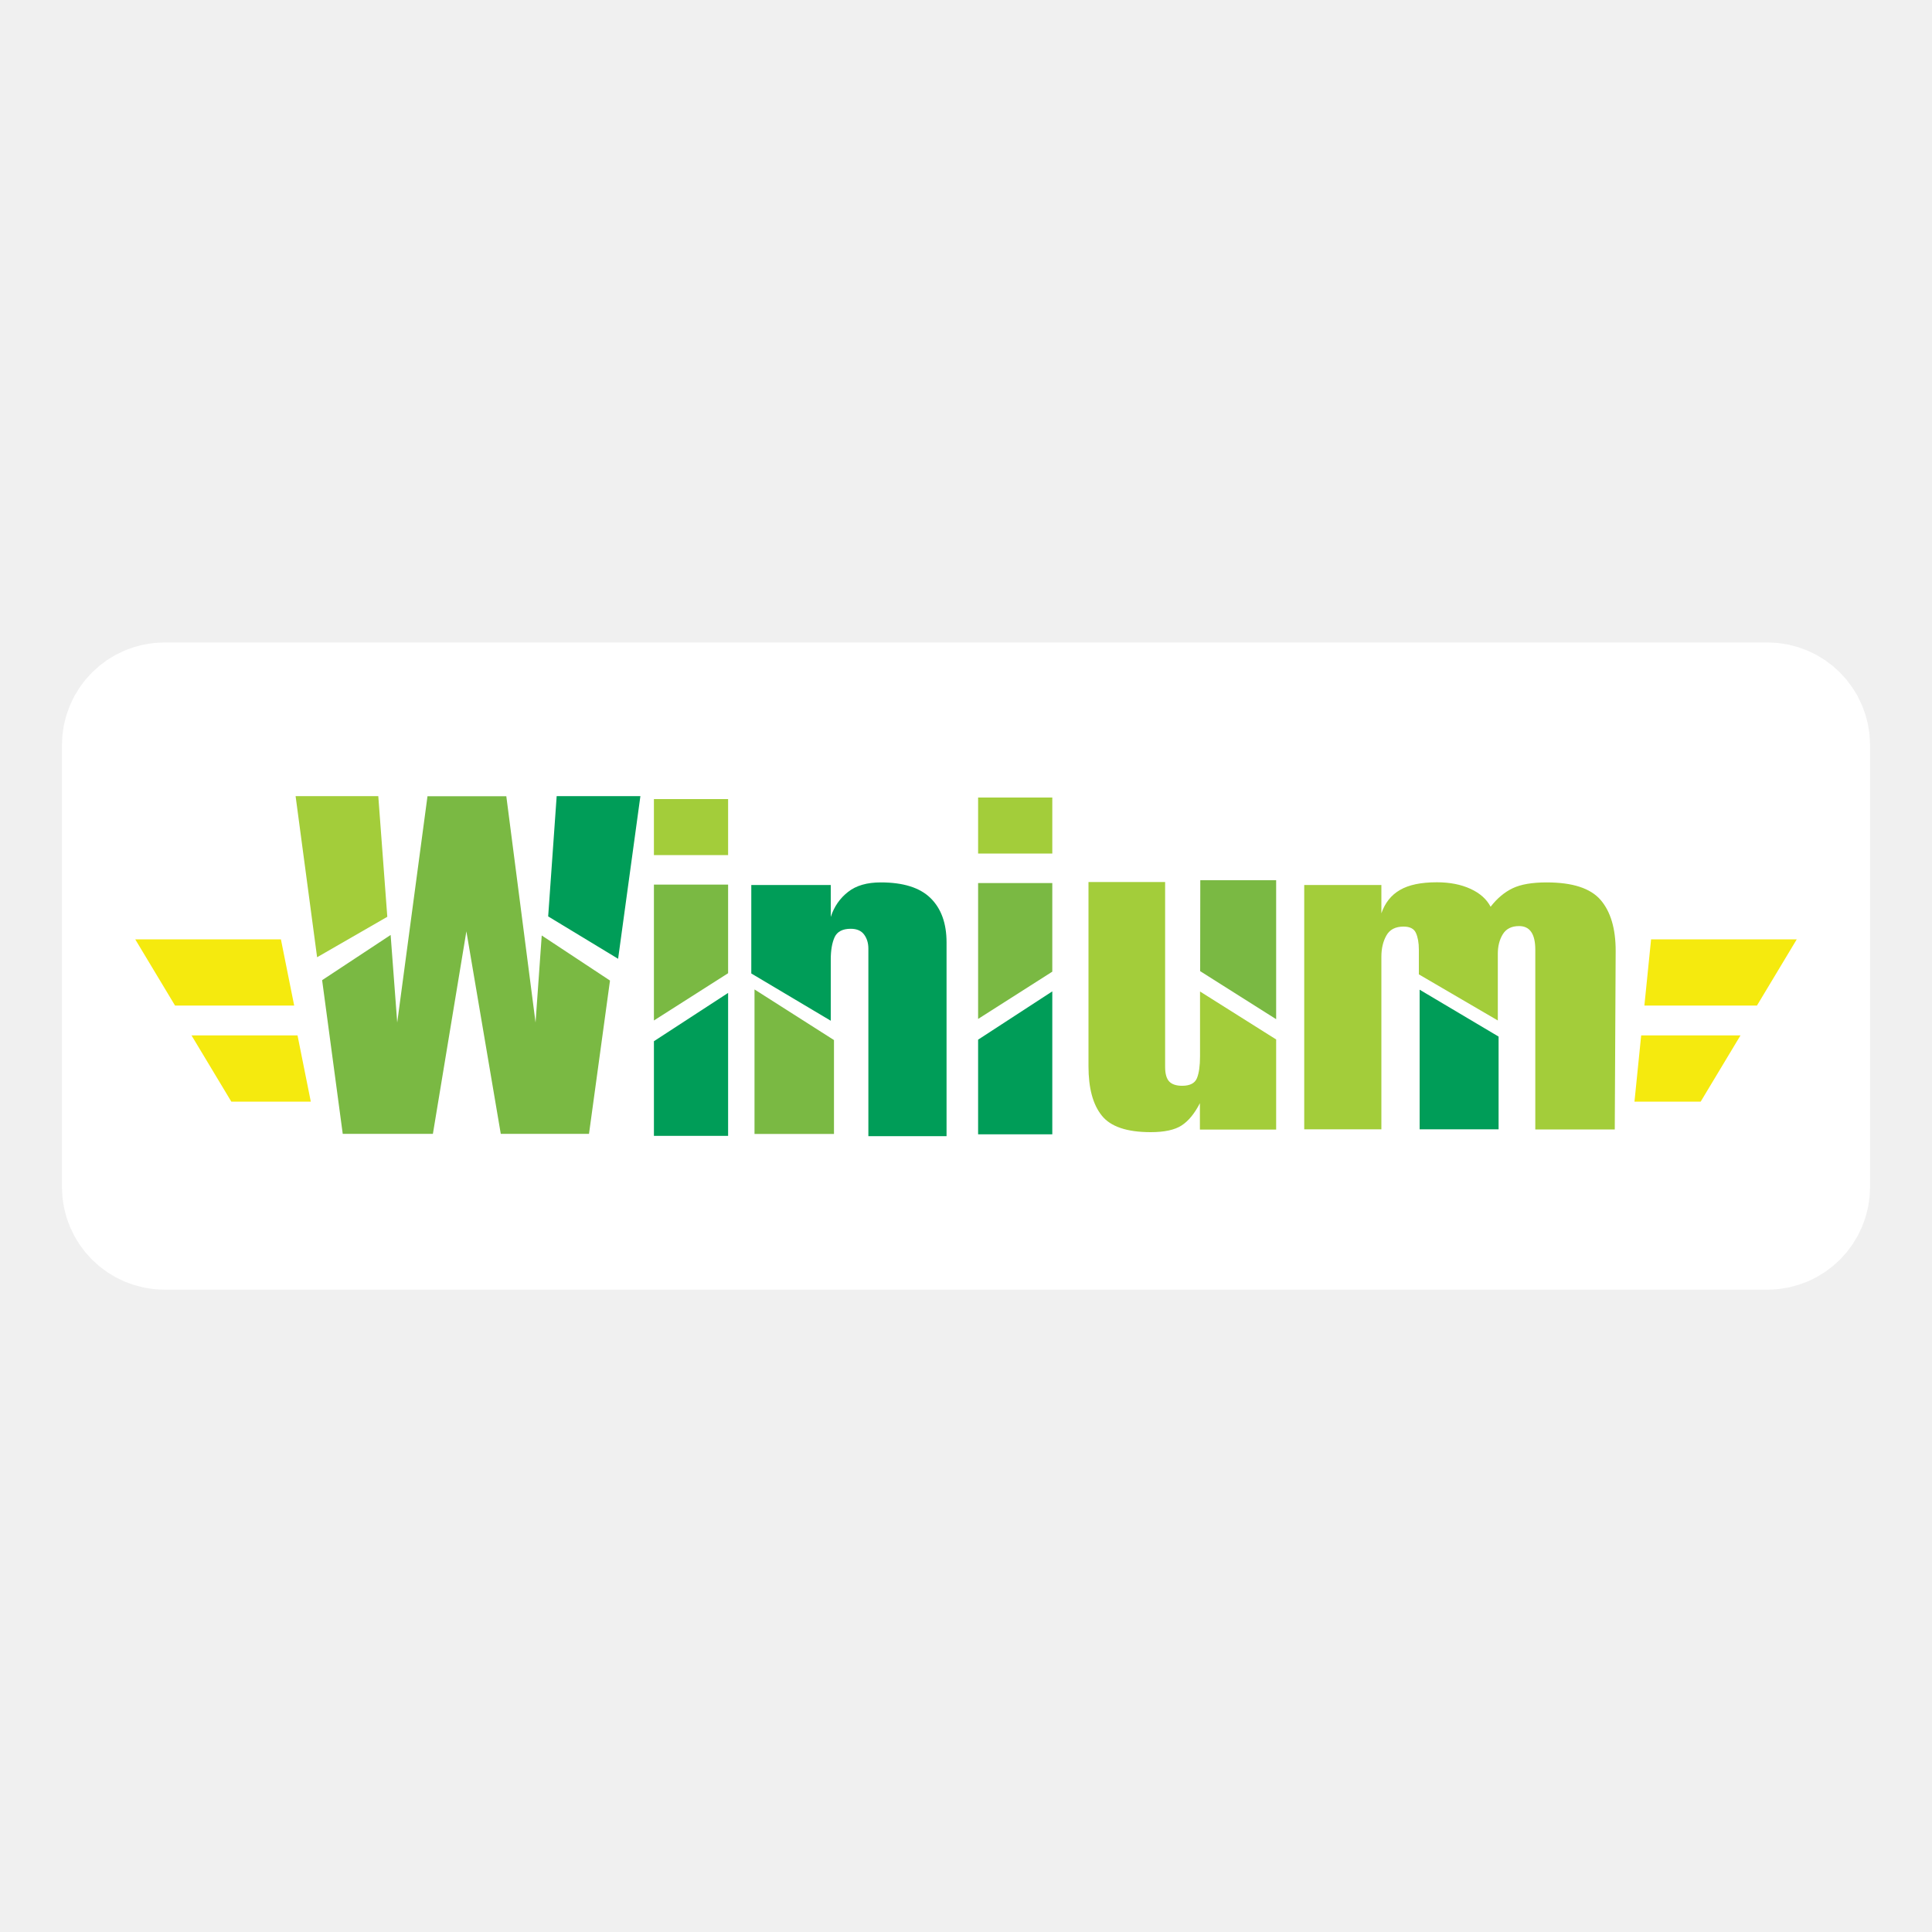
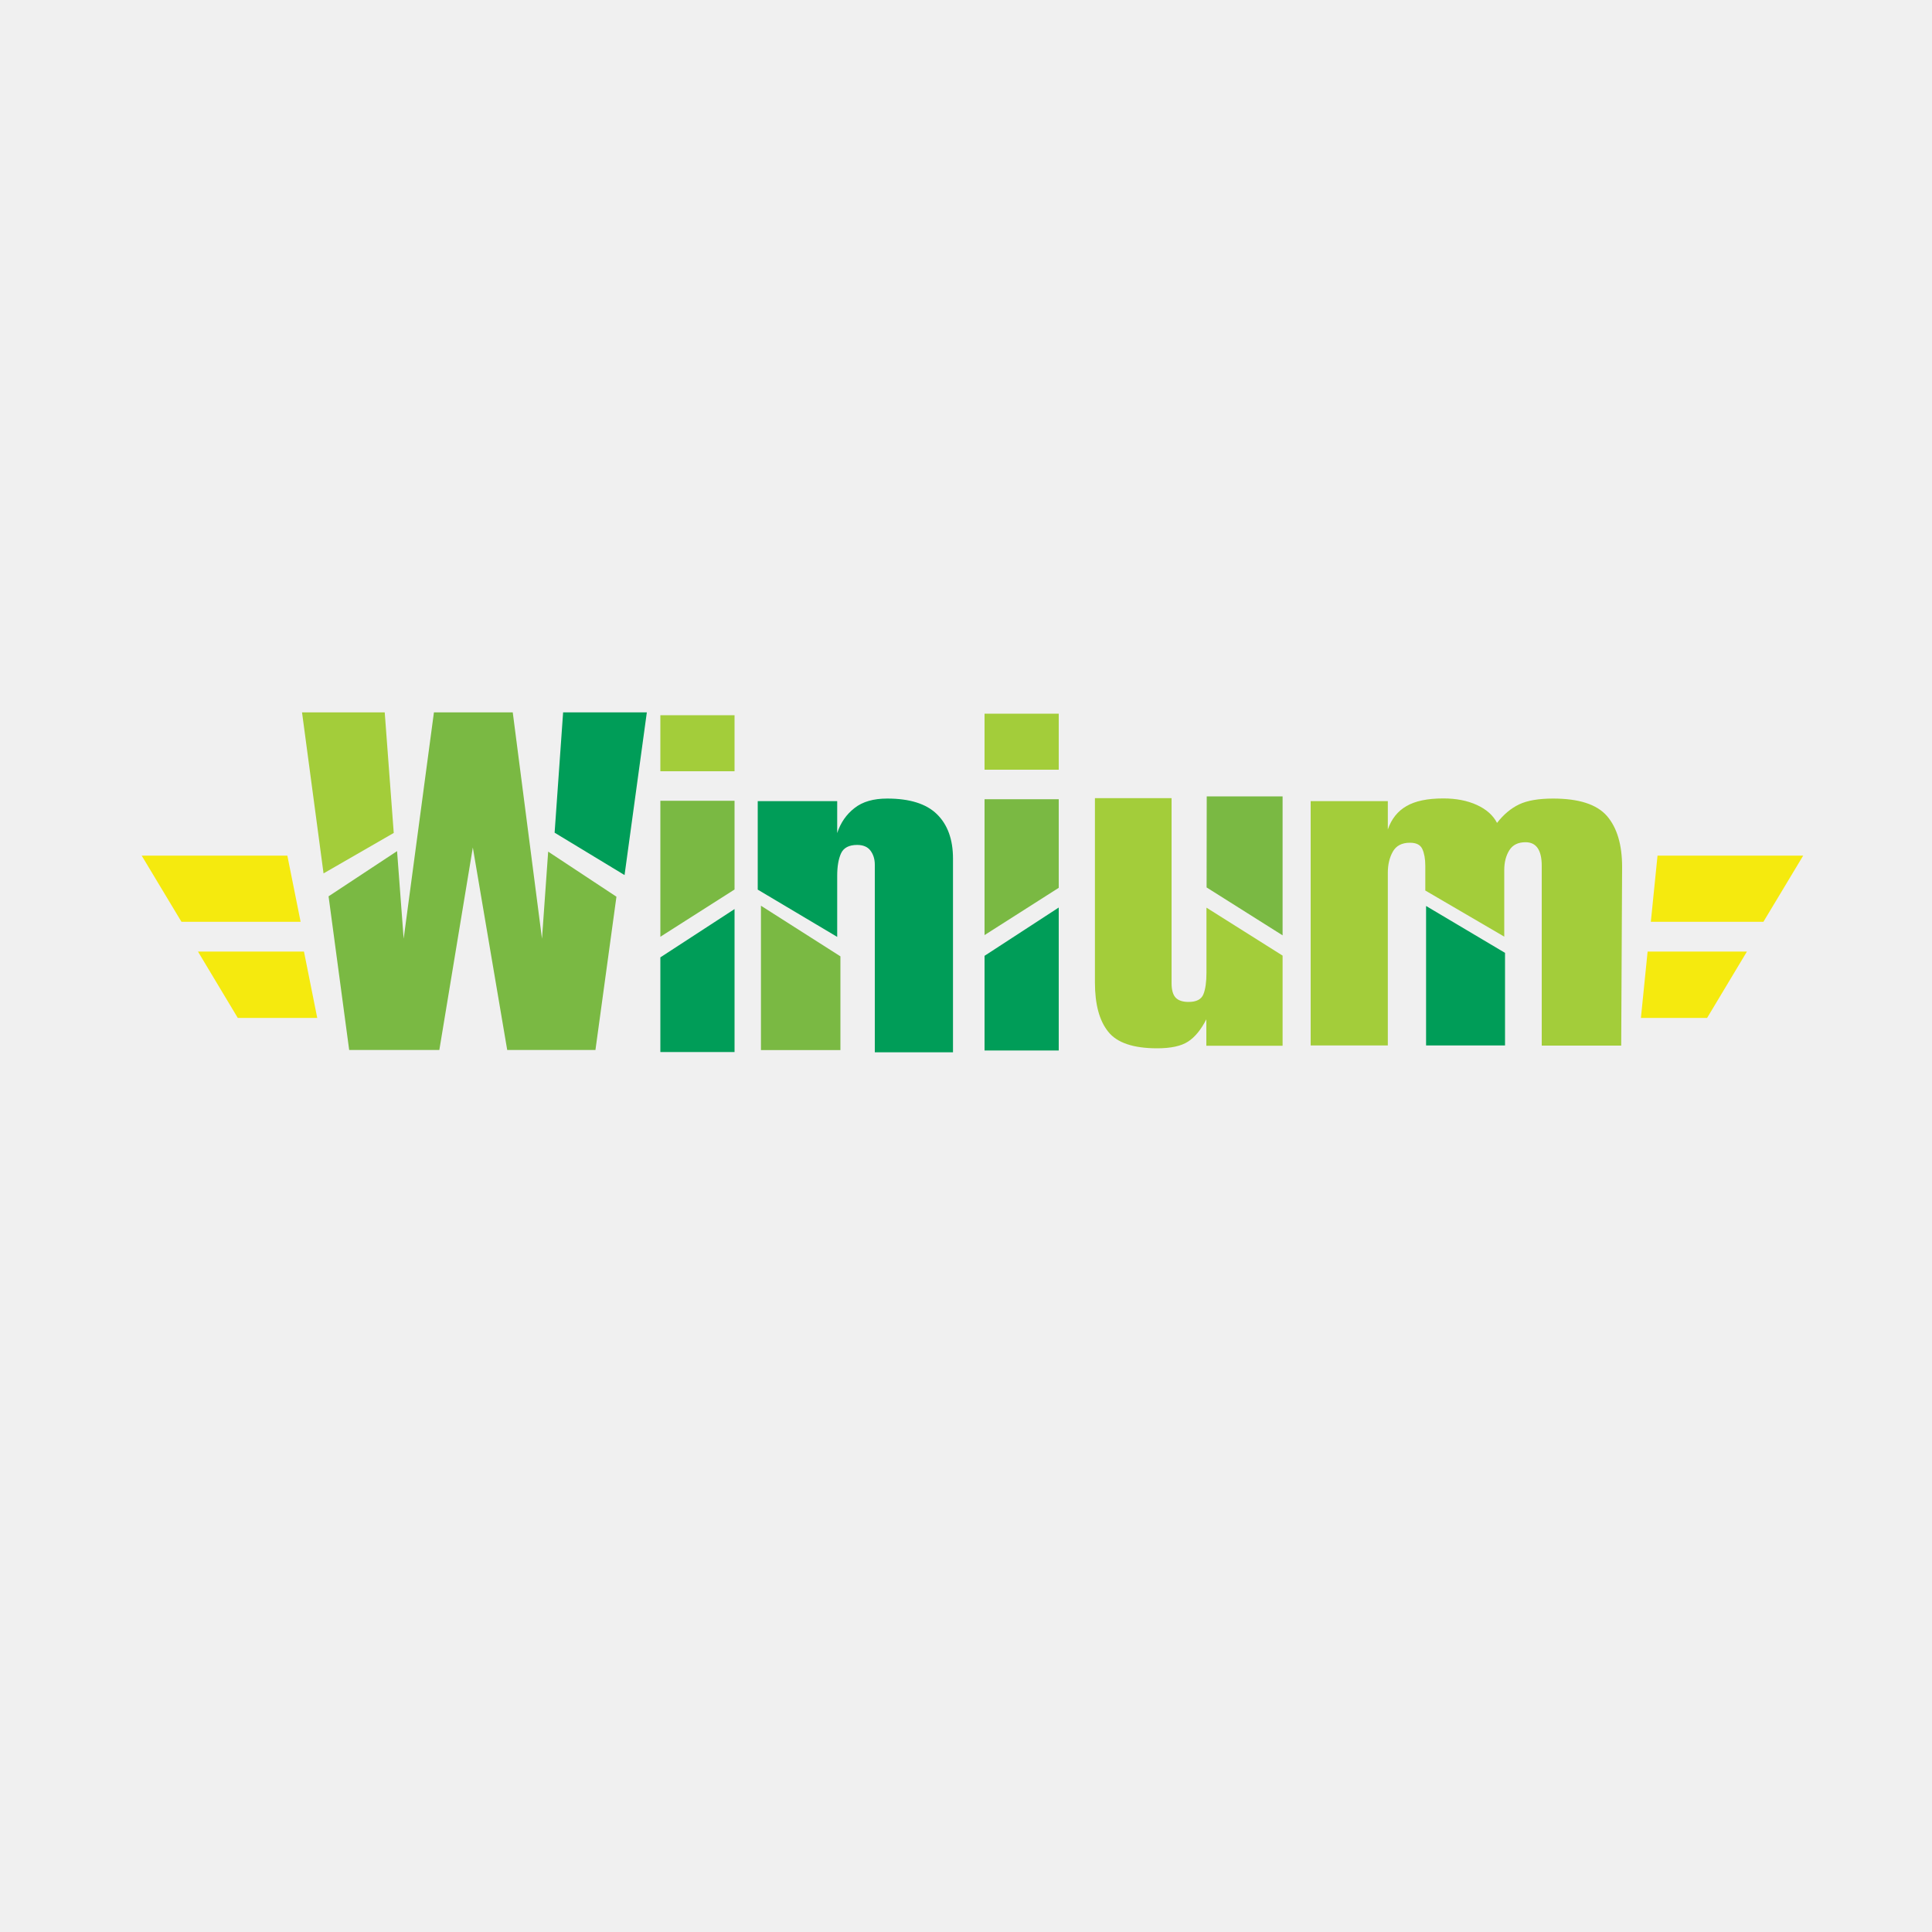
- <svg xmlns="http://www.w3.org/2000/svg" viewBox="0 0 150 150">
+ <svg xmlns="http://www.w3.org/2000/svg" id="Capa_2" data-name="Capa 2" viewBox="0 0 150 150">
  <defs>
    <style>
      .cls-1 {
        fill: #f5ea0e;
      }

      .cls-2 {
        fill: #a3cd3a;
      }

      .cls-3 {
        fill: #7ab943;
      }

      .cls-4 {
-         fill: #fff;
-         stroke: #fff;
-         stroke-miterlimit: 10;
-         stroke-width: 10px;
-       }
- 
-       .cls-5 {
        fill: #009d58;
      }
    </style>
  </defs>
-   <g id="Capa_4" data-name="Capa 4">
-     <rect class="cls-4" x="9.81" y="54.88" width="130.38" height="40.25" rx="2.97" ry="2.97" />
+   <path class="cls-3" d="M30.83,66.1l.51,6.78,2.35-17.57h6.12l2.27,17.57.48-6.76,5.3,3.5-1.63,11.9h-6.85l-2.67-15.72-2.6,15.72h-7l-1.6-11.93,5.32-3.51Z" />
+   <path class="cls-4" d="M57.03,70.58v11.1h-5.76v-7.35l5.76-3.75Z" />
+   <path class="cls-4" d="M58.83,69.05v-6.85h6.17v2.48c.26-.8.71-1.45,1.34-1.94.63-.5,1.48-.74,2.54-.74,1.74,0,3.03.4,3.86,1.21.83.81,1.25,1.96,1.25,3.45v15.04h-6.07v-14.56c0-.43-.11-.79-.33-1.09-.22-.3-.57-.45-1.04-.45-.63,0-1.05.22-1.25.65-.2.44-.3,1.02-.3,1.74v4.75l-6.17-3.67Z" />
+   <path class="cls-2" d="M110.66,69.13v-1.91c0-.54-.08-.97-.23-1.3-.15-.33-.47-.49-.96-.49-.63,0-1.07.23-1.33.69-.26.46-.39,1.01-.39,1.65v13.4h-5.99v-18.97h5.99v2.2c.28-.81.76-1.42,1.44-1.81.68-.4,1.63-.6,2.87-.6,1,0,1.87.17,2.61.51.74.34,1.25.8,1.56,1.39.51-.66,1.09-1.14,1.72-1.44.63-.3,1.51-.45,2.63-.45,2.01,0,3.4.45,4.19,1.36.78.91,1.17,2.23,1.17,3.95l-.07,13.87h-6.17v-13.95c0-1.23-.42-1.84-1.26-1.84-.58,0-1,.21-1.26.63-.26.42-.39.93-.39,1.52v5.18l-6.13-3.58Z" />
+   <polygon class="cls-2" points="25.12 67.81 23.45 55.31 29.87 55.31 30.57 64.67 25.12 67.81" />
+   <polygon class="cls-4" points="43.06 64.65 43.72 55.31 50.22 55.31 48.49 67.94 43.06 64.65" />
+   <rect class="cls-2" x="51.27" y="55.53" width="5.76" height="4.35" />
+   <polygon class="cls-3" points="51.27 72.73 51.27 62.17 57.03 62.17 57.03 69.06 51.27 72.73" />
+   <polygon class="cls-3" points="65.25 74.25 65.25 81.53 59.08 81.53 59.08 70.32 65.25 74.25" />
+   <path class="cls-4" d="M82.2,70.46v11.1h-5.76v-7.35l5.76-3.75Z" />
+   <rect class="cls-2" x="76.44" y="55.41" width="5.76" height="4.35" />
+   <polygon class="cls-3" points="76.44 72.6 76.44 62.05 82.2 62.05 82.2 68.93 76.44 72.6" />
+   <g>
+     <polygon class="cls-1" points="14.09 71.57 23.34 71.57 22.31 66.43 11 66.43 14.09 71.57" />
+     <polygon class="cls-1" points="18.46 79.03 24.63 79.03 23.6 73.88 15.37 73.88 18.46 79.03" />
  </g>
-   <g id="Capa_2" data-name="Capa 2">
-     <g>
-       <path class="cls-3" d="M30.33,72.61l.51,6.78,2.35-17.57h6.12l2.27,17.57.48-6.76,5.3,3.5-1.63,11.9h-6.85l-2.67-15.72-2.6,15.72h-7l-1.6-11.93,5.32-3.51Z" />
-       <path class="cls-5" d="M56.53,77.09v11.1h-5.76v-7.35l5.76-3.75Z" />
-       <path class="cls-5" d="M58.33,75.56v-6.85h6.17v2.48c.26-.8.71-1.45,1.34-1.94.63-.5,1.48-.74,2.54-.74,1.74,0,3.03.4,3.86,1.21.83.81,1.25,1.96,1.25,3.45v15.04h-6.07v-14.56c0-.43-.11-.79-.33-1.09-.22-.3-.57-.45-1.04-.45-.63,0-1.05.22-1.25.65-.2.44-.3,1.02-.3,1.74v4.75l-6.17-3.67Z" />
-       <path class="cls-2" d="M110.16,75.64v-1.91c0-.54-.08-.97-.23-1.3-.15-.33-.47-.49-.96-.49-.63,0-1.07.23-1.33.69-.26.46-.39,1.01-.39,1.65v13.4h-5.99v-18.97h5.99v2.2c.28-.81.76-1.42,1.44-1.81.68-.4,1.63-.6,2.87-.6,1,0,1.87.17,2.61.51.74.34,1.25.8,1.56,1.39.51-.66,1.09-1.14,1.72-1.44.63-.3,1.51-.45,2.63-.45,2.01,0,3.4.45,4.19,1.36.78.91,1.17,2.23,1.17,3.95l-.07,13.87h-6.17v-13.95c0-1.23-.42-1.84-1.26-1.84-.58,0-1,.21-1.26.63-.26.42-.39.93-.39,1.52v5.18l-6.13-3.58Z" />
-       <polygon class="cls-2" points="24.62 74.32 22.95 61.81 29.37 61.81 30.07 71.18 24.62 74.32" />
-       <polygon class="cls-5" points="42.56 71.15 43.22 61.81 49.72 61.81 47.99 74.44 42.56 71.15" />
-       <rect class="cls-2" x="50.77" y="62.04" width="5.76" height="4.35" />
-       <polygon class="cls-3" points="50.77 79.23 50.77 68.68 56.53 68.68 56.53 75.56 50.77 79.23" />
-       <polygon class="cls-3" points="64.75 80.75 64.75 88.04 58.58 88.04 58.58 76.82 64.75 80.75" />
-       <path class="cls-5" d="M81.7,76.97v11.1h-5.76v-7.35l5.76-3.75Z" />
-       <rect class="cls-2" x="75.94" y="61.92" width="5.76" height="4.35" />
-       <polygon class="cls-3" points="75.94 79.11 75.94 68.56 81.7 68.56 81.7 75.44 75.94 79.11" />
-       <g>
-         <polygon class="cls-1" points="13.59 78.07 22.84 78.07 21.81 72.93 10.5 72.93 13.59 78.07" />
-         <polygon class="cls-1" points="17.96 85.53 24.13 85.53 23.1 80.39 14.87 80.39 17.96 85.53" />
-       </g>
-       <g>
-         <polygon class="cls-1" points="136.41 78.07 127.67 78.07 128.19 72.93 139.5 72.93 136.41 78.07" />
-         <polygon class="cls-1" points="132.04 85.53 126.9 85.53 127.42 80.39 135.13 80.39 132.04 85.53" />
-       </g>
-       <g>
-         <path class="cls-2" d="M99.08,80.72v6.98h-5.92v-2.05c-.41.8-.88,1.38-1.42,1.73-.54.35-1.34.52-2.4.52-1.85,0-3.12-.43-3.8-1.29-.69-.86-1.03-2.13-1.03-3.83v-14.3h5.95v14.36c0,.53.11.91.32,1.13.21.22.55.33,1,.33.61,0,.99-.2,1.15-.59s.24-.96.24-1.69v-5.04s5.92,3.73,5.92,3.73Z" />
-         <polygon class="cls-3" points="93.18 75.4 93.19 68.34 99.08 68.34 99.08 79.13 93.18 75.4" />
-       </g>
-       <polygon class="cls-5" points="116.35 80.48 116.35 87.68 110.22 87.68 110.22 76.84 116.35 80.48" />
-     </g>
+   <g>
+     <polygon class="cls-1" points="136.91 71.57 128.17 71.57 128.69 66.43 140 66.43 136.91 71.57" />
+     <polygon class="cls-1" points="132.54 79.03 127.4 79.03 127.92 73.88 135.63 73.88 132.54 79.03" />
  </g>
+   <g>
+     <path class="cls-2" d="M99.58,74.21v6.98h-5.92v-2.05c-.41.8-.88,1.38-1.42,1.73-.54.35-1.34.52-2.4.52-1.85,0-3.12-.43-3.8-1.29-.69-.86-1.03-2.13-1.03-3.83v-14.3h5.95v14.36c0,.53.11.91.32,1.13.21.22.55.33,1,.33.61,0,.99-.2,1.15-.59s.24-.96.24-1.69v-5.04s5.92,3.73,5.92,3.73Z" />
+     <polygon class="cls-3" points="93.68 68.9 93.69 61.83 99.58 61.83 99.58 72.62 93.68 68.9" />
+   </g>
+   <polygon class="cls-4" points="116.85 73.98 116.85 81.17 110.72 81.17 110.72 70.34 116.85 73.98" />
</svg>
